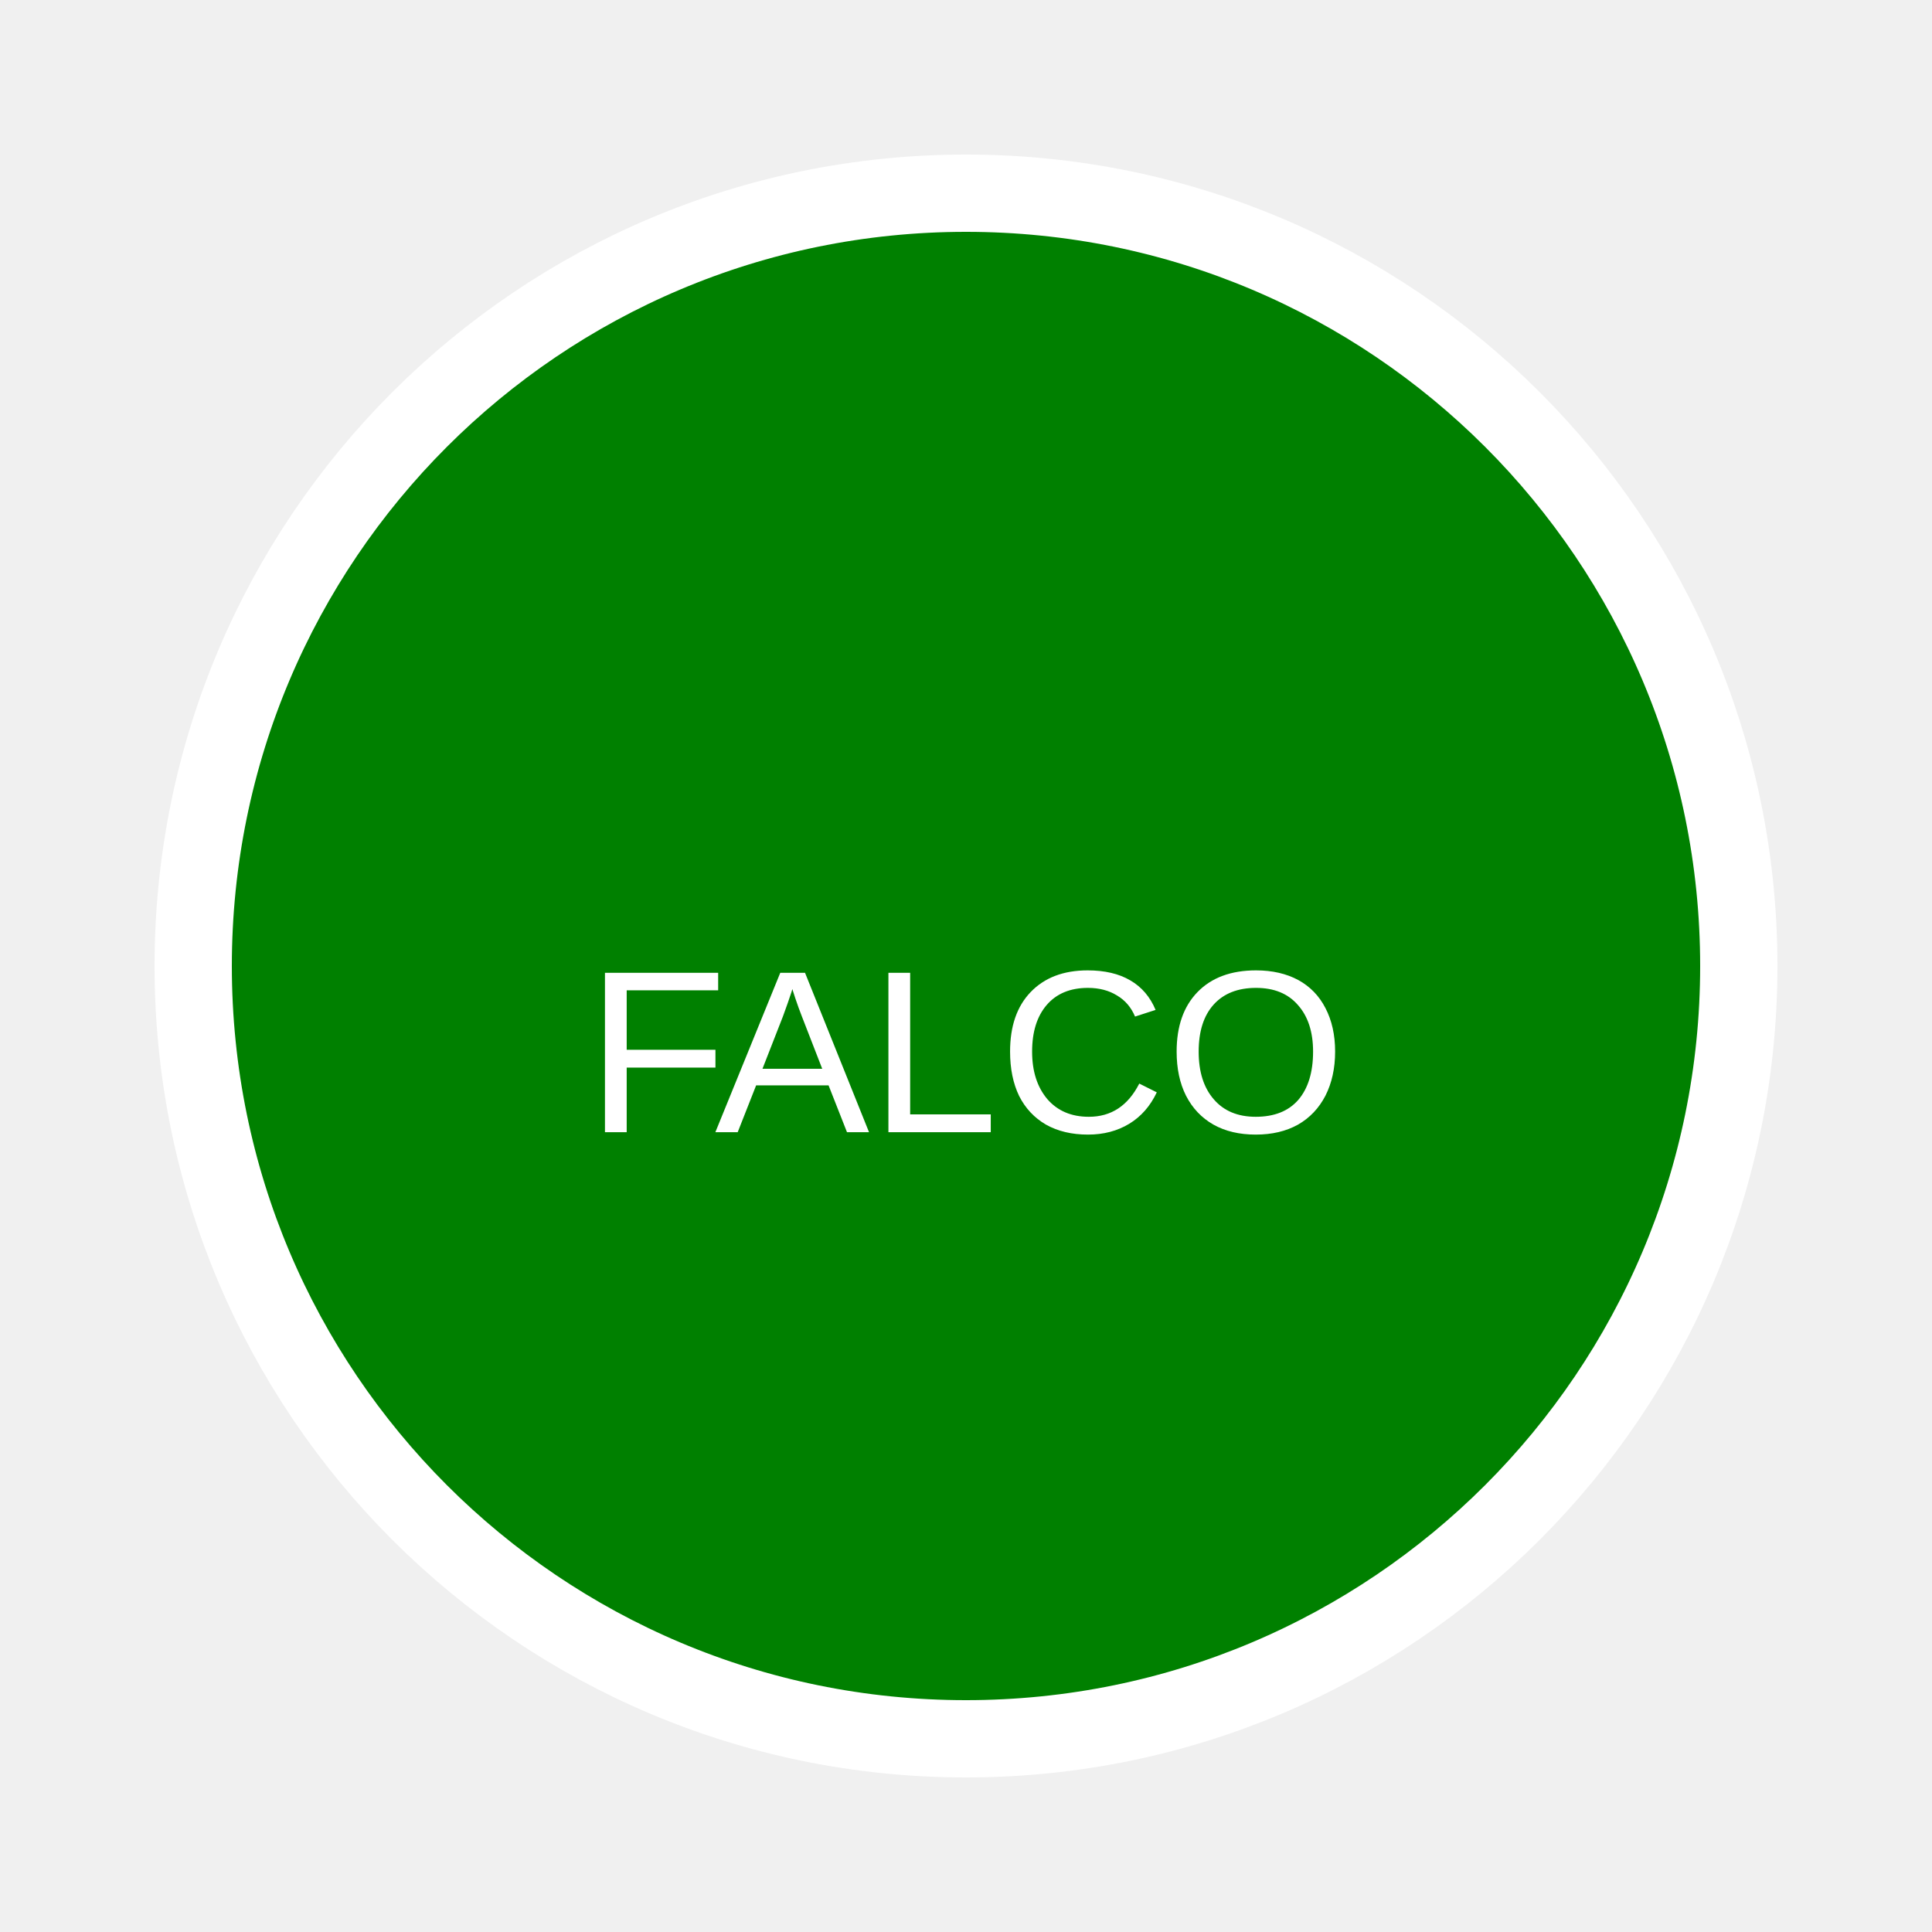
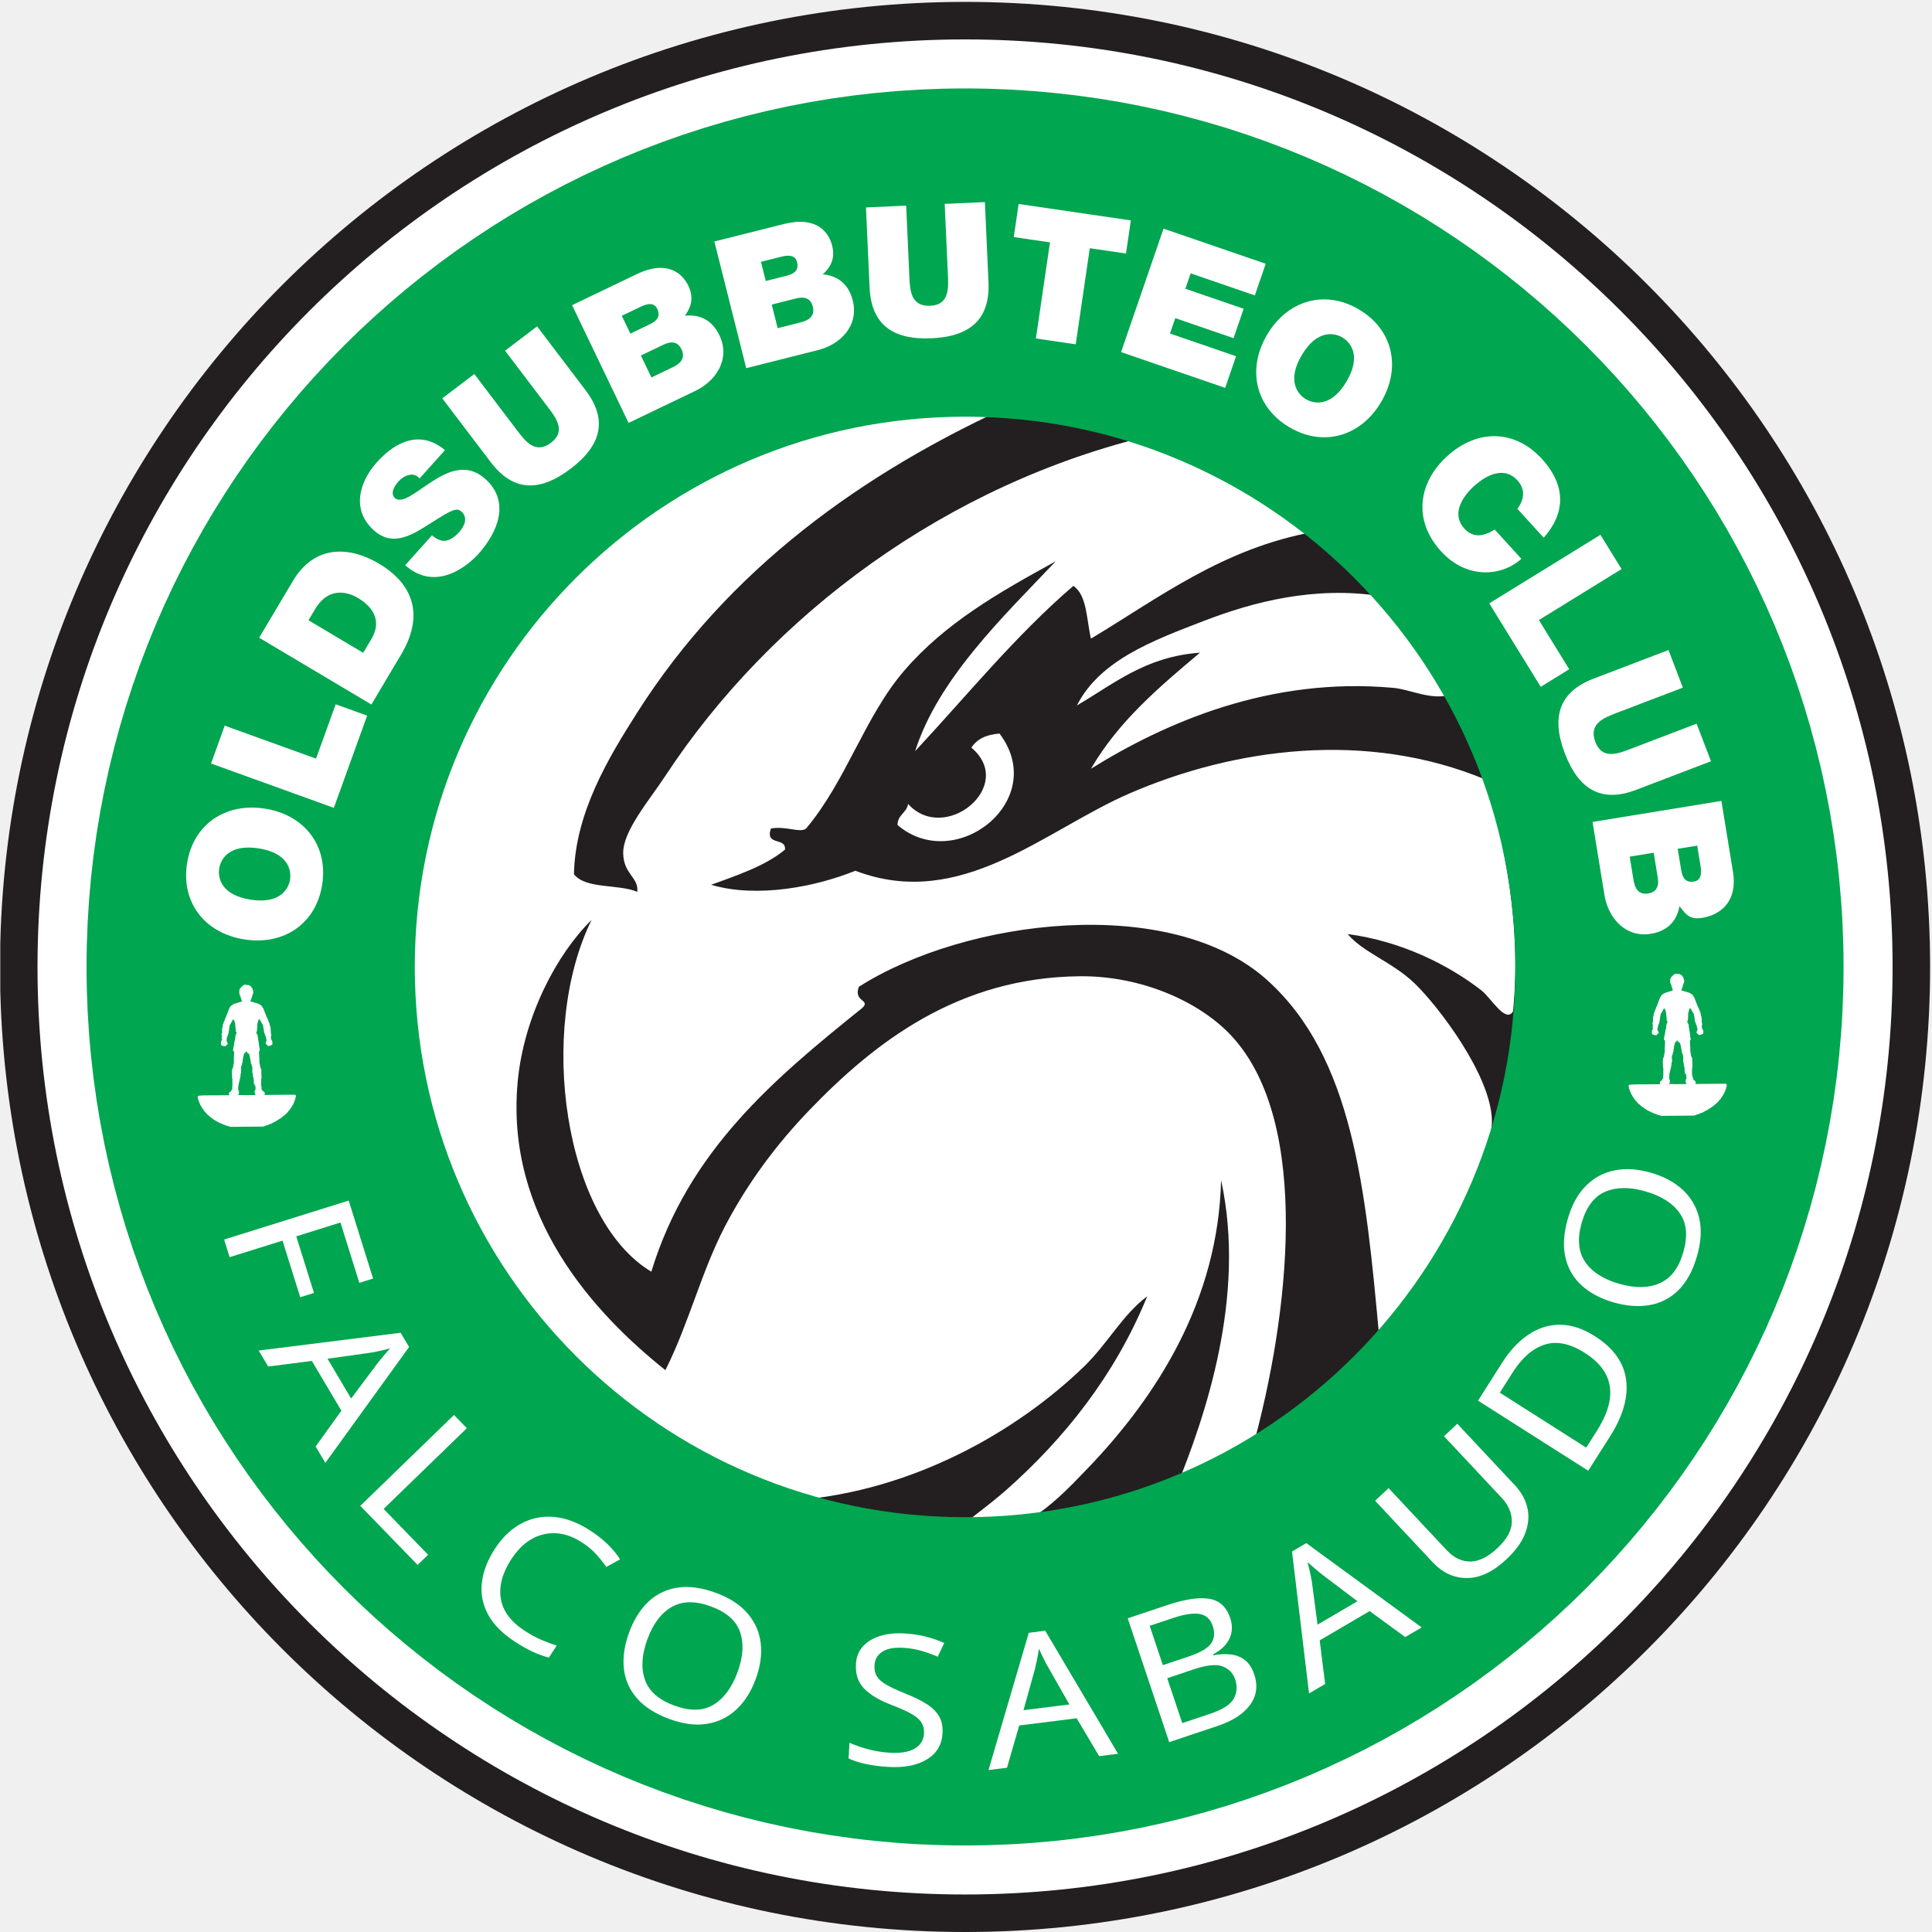
- <svg xmlns="http://www.w3.org/2000/svg" width="100" height="100">
-   <circle cx="50" cy="50" r="40" stroke="white" stroke-width="4" fill="green" />
-   <text x="50%" y="55%" text-anchor="middle" fill="white" font-size="12px" font-family="Arial" dy=".3em">FALCO</text>
+ <svg xmlns="http://www.w3.org/2000/svg" viewBox="0 0 549.333 549.333" height="549.333" width="549.333" xml:space="preserve" id="svg2" version="1.1">
+   <defs id="defs6">
+     <clipPath id="clipPath22" clipPathUnits="userSpaceOnUse">
+       <path id="path20" d="M 0.602,0 H 4115.95 V 4115.96 H 0.602 Z" />
+     </clipPath>
+     <clipPath id="clipPath36" clipPathUnits="userSpaceOnUse">
+       <path id="path34" d="M 0.602,0 H 4115.95 V 4115.96 H 0.602 Z" />
+     </clipPath>
+   </defs>
+   <g transform="matrix(1.333333,0,0,-1.333333,0,549.3333)" id="g10">
+     <g transform="scale(0.1)" id="g12">
+       <path id="path14" style="fill:#ffffff;fill-opacity:1;fill-rule:nonzero;stroke:none" d="m 40,2057.98 c 0,1114.5 903.48,2017.98 2017.98,2017.98 1114.49,0 2017.97,-903.48 2017.97,-2017.98 C 4075.95,943.488 3172.47,40 2057.98,40 943.48,40 40,943.488 40,2057.98" />
+       <g id="g16">
+         <g clip-path="url(#clipPath22)" id="g18">
+           <path id="path24" style="fill:none;stroke:#231f20;stroke-width:80;stroke-linecap:butt;stroke-linejoin:miter;stroke-miterlimit:4;stroke-dasharray:none;stroke-opacity:1" d="m 40,2057.98 c 0,1114.5 903.48,2017.98 2017.98,2017.98 1114.49,0 2017.97,-903.48 2017.97,-2017.98 C 4075.95,943.488 3172.47,40 2057.98,40 943.48,40 40,943.488 40,2057.98 Z" />
+         </g>
+       </g>
+       <path id="path26" style="fill:#231f20;fill-opacity:1;fill-rule:evenodd;stroke:none" d="m 2455.56,3191.67 c -89.94,34.5 -185,58.68 -283.76,70.99 -335.01,-150.04 -619.82,-358.49 -812.83,-662.03 -61,-95.93 -132.5,-213.8 -135,-345 25.38,-32.13 94.64,-20.36 135,-37.5 3.59,31.24 -29.36,37.01 -30,82.5 -0.66,47.34 55.44,112.44 90,165 226.79,344.87 601.1,622.47 1036.59,726.04" />
+       <path id="path28" style="fill:#231f20;fill-opacity:1;fill-rule:evenodd;stroke:none" d="m 1913.97,2360.63 c 0.12,22.39 19.5,25.51 22.51,45 78.14,-86.86 231.74,38.68 135,120 11.77,18.23 31.9,28.09 60,30 107.33,-141.73 -93.52,-300.91 -217.51,-195 z m 889.62,625.51 c -195.2,-34.81 -333.22,-141.9 -477.11,-228.01 -9.66,40.35 -7.88,92.13 -37.5,112.5 -123.74,-106.27 -226.5,-233.5 -337.5,-352.5 49.73,155.28 188,286.99 300,405 -121.66,-66.74 -234.86,-131.08 -322.51,-232.5 -85.41,-98.84 -123.32,-234.34 -210,-337.5 -12.4,-10.2 -43.75,6.12 -75,0 -13.05,-38.05 32.56,-17.44 30,-45 -42.45,-35.05 -100.83,-54.17 -157.5,-75 99.78,-29.4 226.18,-3.13 307.5,30 225.37,-86.02 403.96,86.62 585.01,165 222.51,96.34 504.88,135.6 759.97,28.98 40.89,-143.42 75.9,-314.55 57.53,-493.97 -15.94,-26.17 -46.72,28.86 -67.5,45 -69.82,54.15 -170.23,104.77 -285,119.99 32.42,-39.25 95.15,-59.46 142.5,-104.99 51.54,-49.6 163.51,-197.27 165,-292.5 1.03,-66.45 -65.54,-195.97 -97.5,-255 -42.67,-78.79 -102.16,-142.63 -142.5,-210 -29.11,318.69 -55.89,600.23 -240,765 -205.36,183.76 -641.86,130.25 -870.01,-15 -11.97,-32.69 26.06,-27.14 7.5,-45 -187.1,-150.4 -371.15,-303.85 -450,-562.5 -186.39,111.44 -243.42,514.29 -127.5,749.99 -73.61,-71.89 -144.47,-205.25 -157.5,-344.99 -26.78,-287.47 162.74,-493.59 315,-615 50.95,101.68 76.49,210.03 127.5,307.5 47.6,90.93 108.32,173.07 180,247.5 137.44,142.66 315.88,283.04 577.51,285 130.2,0.96 254.58,-54.11 322.5,-127.5 171.44,-185.28 121.81,-598.6 45,-877.5 -53.75,-31.26 -112.81,-57.199 -165,-89.999 63.1,153.859 151.93,411.809 97.5,659.999 -6.19,-256.15 -136.52,-460.45 -285,-614.999 -80.03,-83.301 -148.52,-154.672 -300,-150 39.93,37.711 86.54,68.691 127.5,105 121.31,107.539 230.47,242.129 300,412.499 -52.96,-39.51 -84.38,-101.11 -135,-150 -141.41,-136.58 -361.43,-264.589 -615.01,-284.999 -63.41,-5.11 -122.97,5.488 -178.08,24.75 152.89,-69.2 322.64,-107.731 501.39,-107.731 672.26,0 1217.22,544.96 1217.22,1217.22 0,211.05 -53.74,409.54 -148.25,582.58 -38.62,-10.1 -82.5,12.48 -117.27,15.67 -263.77,24.16 -487.38,-74.48 -645,-172.5 58.8,101.19 145.55,174.45 232.5,247.5 -116.66,-8.34 -183.45,-66.55 -262.5,-112.5 49.18,96.86 163.36,138.86 270,180 106.2,40.98 235.89,74.68 375.7,53.45 -42.48,49.29 -88.83,95.13 -138.59,137.06" />
+       <g id="g30">
+         <g clip-path="url(#clipPath36)" id="g32">
+           <path id="path38" style="fill:none;stroke:#00a650;stroke-width:700;stroke-linecap:butt;stroke-linejoin:miter;stroke-miterlimit:4;stroke-dasharray:none;stroke-opacity:1" d="m 534.551,2057.98 c 0,841.37 682.059,1523.42 1523.419,1523.42 841.36,0 1523.43,-682.05 1523.43,-1523.42 0,-841.36 -682.07,-1523.421 -1523.43,-1523.421 -841.36,0 -1523.419,682.061 -1523.419,1523.421 z" />
+         </g>
+       </g>
+       <path id="path40" style="fill:#ffffff;fill-opacity:1;fill-rule:evenodd;stroke:none" d="m 525,1877.7 c -1.172,-1.43 -1.98,-3.2 -4.02,-3.76 -2.191,-5.77 -3.21,-12.67 -3.878,-19.93 -1.321,-1.6 -0.891,-3.64 -1.512,-5.61 -0.36,-1.13 -1.289,-2.18 -1.531,-3.44 -0.707,-3.65 0.5,-7.8 0.101,-12.43 -0.101,-0.83 -0.769,-1.1 -0.922,-1.86 -0.359,-13.11 -5.898,-21.16 -5.316,-35.18 0.527,-0.61 1.367,-0.91 1.566,-1.85 0.012,-2.08 0.032,-4.15 0.051,-6.22 -0.43,-0.92 -1.789,-0.91 -1.539,-2.5 10.109,-0.39 22.449,-0.29 32.641,-0.05 1.449,0.03 3.281,-0.54 4.347,0.64 0.051,1.3 -1.168,1.32 -1.566,2.17 -0.301,2.09 -0.422,4.37 -0.363,6.83 1.351,-0.19 0.941,1.34 1.851,1.57 -0.019,2.28 -0.039,4.56 -0.058,6.84 -0.75,1.22 -1.172,2.78 -0.973,4.97 -1.039,1.87 -1.34,-5.59 -1.527,-2.86 -0.942,1.77 -1.641,13.85 -1.68,16.51 -0.352,0.49 -1.024,0.64 -0.942,1.55 -0.601,3.16 -0.359,7.17 -1.64,9.63 -0.031,4.25 -0.059,8.49 -0.102,12.74 -1.5,1.29 -1.047,4.58 -2.527,5.89 -1.16,7.28 -2.32,14.57 -4.199,21.12 -1.024,0.53 -2.024,1.09 -3.133,1.53 -0.207,0.99 -1.219,1.84 -1.57,2.16 -0.539,0.47 0.691,2.33 -0.95,1.54 -0.199,0 -0.41,0 -0.609,0 z m 8.789,107.33 c 0.152,-0.8 2.191,0.33 1.57,-1.23 3.34,0.36 4.129,-1.86 7.469,-1.49 0.66,0.14 0.594,-0.44 0.633,-0.93 3.23,0.37 4.07,-1.6 7.16,-1.5 0.559,-1.01 1.578,-1.53 3.117,-1.54 0.481,-0.87 0.922,-1.77 2.5,-1.53 0.481,-1.18 1.321,-2 2.524,-2.47 0.789,-1.9 1.508,-3.89 3.136,-4.94 0.454,-3.94 2.864,-5.87 3.18,-9.93 0.063,-0.37 0.57,-0.26 0.942,-0.3 -0.481,-3 1.878,-3.11 1.601,-5.9 1.938,-2 2.09,-5.81 4.098,-7.74 0.011,-0.63 0.011,-1.25 0.019,-1.86 1.481,-1.73 1.883,-4.57 3.153,-6.51 0.007,-0.83 0.019,-1.66 0.019,-2.48 0.102,-0.64 0.641,-0.83 0.949,-1.23 -0.129,-1.81 0.02,-3.32 0.961,-4.05 0.25,-4.45 1.039,-8.35 0.731,-13.36 1.211,-0.78 1.64,-5.48 0.051,-6.21 -0.25,-3.26 0.878,-3.01 0.039,-5.3 2.347,-2.57 4.109,-6.84 3.199,-11.78 -2.469,-1.99 -5.399,-3.54 -10.231,-3.2 -0.597,1.5 -0.89,3.28 -3.14,3.09 -0.098,0.85 -0.41,1.45 -0.938,1.86 -0.293,2.66 1.27,3.48 1.508,5.6 -0.148,0.66 0.441,0.62 0.922,0.64 -1.082,1.41 -0.609,4.41 -1.902,5.58 -0.008,0.94 -0.02,1.86 -0.028,2.79 -2.011,2.76 -2.441,7.12 -4.109,10.23 0.359,3.2 -1.121,4.51 -0.692,7.78 -1.25,1.78 -0.921,4.81 -1.609,7.76 -1.742,1.16 -2.723,4.76 -3.781,5.55 -0.68,-0.05 -0.149,1.11 -0.328,1.57 -1.711,1.07 -2.153,3.43 -3.453,4.94 -3.368,-2.03 -2.789,-7.95 -4.579,-11.54 0.36,-5.18 -0.269,-9.41 -0.511,-13.99 -0.938,-1.03 -1.098,-2.83 -1.52,-4.37 1.473,-1.24 1.84,-3.57 3.153,-4.95 -0.204,-5.53 1.687,-8.94 1.66,-14.28 -0.403,-0.9 0.488,-0.16 0.629,-0.63 0.347,-1.14 -0.082,-3.25 0.347,-4.96 0.301,-1.2 1.071,-4.49 0.684,-7.16 1.18,-0.98 0.988,-3.37 0.976,-5.58 -0.808,-0.24 -0.589,-1.49 -1.546,-1.57 0.019,-8.75 1.199,-16.33 0.82,-25.49 -0.274,-1 1.027,-0.42 0.949,-1.24 0.149,-4.86 1.27,-8.73 3.199,-11.79 -0.422,-6.74 0.731,-13.67 0.16,-20.19 -0.058,-0.69 -0.5,-0.44 -0.621,-0.95 -0.3,-1.27 0.102,-3.07 0.032,-4.66 -0.141,-4.04 -0.582,-8.83 0.718,-11.18 0.012,-1.66 0.02,-3.32 0.039,-4.98 0.622,-1.68 2.493,-2.06 2.524,-4.33 2.797,0.02 3.058,-2.53 4.687,-3.7 0.051,-1.8 -0.558,-2.93 -1.531,-3.74 2.352,-1.1 5.184,-0.58 7.781,-0.56 15.981,0.13 33.063,0.26 49.743,0.39 3.968,0.03 7.476,0.47 9.648,-0.86 0.461,-0.99 0.32,-2.61 0.352,-4.04 -0.961,-1.53 -1.352,-3.61 -1.512,-5.92 -0.602,-0.23 -0.211,-0.93 -0.942,-0.32 0.18,-4.39 -2.699,-5.76 -3.027,-9.66 -0.312,0 -0.621,-0.01 -0.941,-0.01 -1.192,-5.19 -5.289,-7.54 -7.051,-12.18 -1.957,-0.95 -3.078,-2.72 -4.008,-4.69 -1.269,0.49 -1,-1.06 -1.543,-1.57 -0.449,-0.42 -2.656,-0.84 -2.457,-2.51 -3.351,-1.12 -4.48,-4.43 -7.73,-5.64 -0.27,-0.58 -0.789,-0.88 -0.922,-1.56 -2.758,-0.48 -3.617,-2.83 -6.188,-3.48 -0.242,-0.92 0.617,0.08 -0.929,-0.63 -0.59,-0.27 -1.5,-1.29 -2.473,-1.88 -1.199,-0.73 -2.867,-0.79 -3.09,-2.21 -2.461,0.36 -2.5,-1.65 -4.66,-1.59 -0.359,-0.05 -0.25,-0.57 -0.301,-0.93 -1.348,-0.22 -2.906,-0.23 -3.09,-1.59 -5.328,-1.02 -8.648,-4.03 -14.269,-4.76 -0.449,-0.07 -0.098,-0.93 -0.617,-0.94 -1.743,0.17 -3,-0.13 -3.723,-0.97 -23.418,-0.17 -46.828,-0.36 -70.258,-0.55 -0.73,0.72 -1.75,1.15 -3.422,0.91 -1.277,0.9 -2.961,1.39 -4.988,1.52 -0.66,-0.15 -0.602,0.45 -0.633,0.92 -3.098,-0.43 -3.367,2.02 -6.539,1.51 0.191,1.24 -1.84,0.22 -1.57,1.53 -2.219,0.48 -4.309,1.07 -5.617,2.45 -3.34,0.05 -3.821,3 -7.172,3.05 -0.051,1.63 -2.711,0.6 -2.508,2.47 -0.524,0 -1.031,-0.01 -1.563,-0.01 -1.597,2.44 -5.109,2.95 -6.558,5.56 -0.531,-0.01 -1.039,-0.01 -1.563,-0.02 -0.609,2.3 -3.297,2.5 -4.078,4.63 -0.738,-0.14 -0.68,0.56 -1.551,0.3 -0.757,1.31 -1.597,2.56 -3.129,3.08 -0.671,2.25 -2.378,3.43 -4.089,4.63 -2,4.33 -5.7,6.96 -7.243,11.75 -0.046,0.37 -0.57,0.27 -0.929,0.31 -0.028,1.55 -0.571,2.55 -1.578,3.1 0,0.51 -0.012,1.04 -0.012,1.55 -1.93,2.75 -2.59,6.78 -4.117,9.92 0.508,2.04 -0.942,3.55 -0.66,4.98 0.187,0.96 1.289,0.88 1.218,2.17 9.02,1.16 23.36,0.81 34.2,0.9 10.761,0.09 21.48,0.17 31.71,0.25 0.442,2.02 -0.808,2.32 -0.66,4.03 1.219,1.68 1.981,3.81 4.641,4.08 -0.09,2.25 1.289,3.04 2.449,4.06 0.43,7.18 0.719,14.52 0.449,22.39 0.172,0.69 -0.597,0.45 -0.629,0.92 0.282,6.39 -1.031,12.57 -0.152,18.34 0.094,0.54 0.332,1.85 0.613,2.5 0.098,0.25 0.887,0.54 0.93,0.63 0.731,1.99 0.438,4.85 1.5,6.23 0,1.03 -0.012,2.07 -0.019,3.11 -0.063,0.88 0.918,0.74 0.91,1.56 -0.543,8.96 0.679,16.2 0.429,24.87 -0.652,0.68 -1.089,1.61 -2.191,1.85 -0.441,2.92 1.02,3.94 0.57,6.85 2.11,5.12 1.641,12.78 3.91,17.76 0.059,5.18 0.731,9.75 3,12.76 -0.289,1.68 -0.539,3.42 -1.582,4.35 -1.027,9.74 -0.418,19.56 -5.187,25.76 -1.242,-0.21 -0.461,-2.42 -2.152,-2.21 -0.258,-1.99 -1.149,-3.37 -2.45,-4.37 0,-0.5 0.012,-1.03 0.012,-1.55 -1.812,-0.48 -1.199,-3.35 -3.082,-3.75 -0.367,-3.94 -1.66,-7 -1.469,-11.51 0.09,-0.91 -0.57,-1.09 -0.91,-1.56 -0.101,-1.06 0.141,-2.12 0.02,-3.11 -0.078,-0.68 -0.461,-0.43 -0.621,-0.95 -0.2,-0.65 0.171,-1.69 0.019,-2.17 -0.117,-0.39 -0.687,-0.68 -0.918,-1.25 -0.109,-0.26 0.11,-0.66 0.012,-0.92 -0.152,-0.38 -0.594,-0.96 -0.934,-1.89 -0.047,-0.15 0.141,-0.82 0.012,-0.93 -0.539,-0.48 -0.48,-0.49 -0.91,-1.87 -0.328,-1.01 -0.262,-1.48 -0.602,-3.12 -0.179,-0.85 -0.968,-2.55 -0.59,-4.66 0.051,-0.27 0.391,-1.45 0.641,-1.86 0.16,-0.25 0.852,-0.4 0.941,-0.61 0.231,-0.56 -0.128,-1.36 0.008,-1.88 0.274,-0.96 1.512,-1.53 0.961,-2.79 -0.668,-1.08 -1.789,-1.72 -3.09,-2.19 -0.211,-1.03 -0.879,-1.6 -1.23,-2.5 -4.141,-0.34 -6.578,1.06 -9.34,2.1 -1.668,2.65 -0.73,6.7 -0.078,9.64 0.891,0.27 1.039,1.24 1.539,1.87 -0.051,1.45 -0.25,3.23 -0.961,3.12 0.383,2.24 1.031,4.35 0.57,6.52 -0.16,0.77 -0.879,1.48 -0.64,3.11 0.082,0.55 0.812,0.82 0.922,1.56 0.5,3.44 -0.192,7.49 0.531,11.51 0.129,0.7 0.656,0.99 0.918,1.57 0.359,1.99 0.019,5.17 0.879,6.52 0.09,0.13 0.601,0.27 0.621,0.31 0.449,1.07 0.23,2.5 0.601,3.44 0.329,0.87 0.649,0.7 1.219,2.18 0.219,0.56 0.488,0.89 0.61,1.25 0.46,1.31 0.218,3 1.539,3.12 -0.008,0.73 -0.008,1.45 -0.02,2.18 1.231,-0.19 0.223,1.84 1.539,1.56 0.152,3.34 2.32,4.72 2.422,8.11 1.328,-0.18 0.219,2.04 1.551,1.87 -0.422,1.7 1.027,3.75 1.508,4.99 0.101,0.26 -0.129,0.69 -0.008,0.93 0.258,0.53 0.789,0.53 0.918,0.95 0.39,1.12 0.332,1.71 0.922,2.8 0.461,0.84 0.929,1.46 1.531,2.5 0.18,0.28 0.566,1.18 0.617,1.24 0.77,0.98 2.359,1.11 2.461,2.51 0.422,0 0.84,0.01 1.25,0.01 0.102,0.83 1.148,0.72 1.23,1.56 3.532,0.85 5.661,3.06 9.918,3.2 0.454,0.07 0.114,0.92 0.622,0.93 2.199,0.03 2.968,0.23 4.96,0.96 0.329,0.14 0.231,0.55 0.622,0.65 0.687,0.13 1.398,-0.18 1.859,0.01 0.617,0.23 0.859,1.74 1.859,0.94 -0.789,3.89 -2.89,6.46 -3.191,10.86 -0.07,0.44 -0.93,0.11 -0.938,0.62 0.129,2.2 -0.929,3.22 -1.589,4.64 0.238,2.6 -0.383,5.07 -0.051,7.14 0.289,1.8 1.668,3.03 1.519,4.69 1.52,0.3 2.141,1.89 3.078,2.81 0.942,0.94 2.262,1.49 2.782,2.83 1.851,0.13 2.199,1.75 3.711,2.2 2.75,-0.87 6.48,-0.73 9.648,-1.16 1.231,-0.94 2.449,-1.88 4.063,-2.46 0.578,-1.81 1.597,-3.16 3.136,-4.01 0.043,-3.34 3.133,-6.88 1.633,-9.94 -0.359,-0.74 -0.18,-1.71 -0.59,-3.11 -0.133,-0.43 -0.801,-0.59 -0.929,-0.94 -0.161,-0.46 0.089,-1.08 0.007,-1.55 -0.109,-0.66 -0.468,-0.45 -0.609,-0.95 -0.109,-0.36 0.16,-0.91 0.012,-1.25 -0.102,-0.21 -0.91,-0.54 -0.934,-0.61 -0.277,-0.81 0.242,-1.71 0.024,-2.49 0.277,0.98 -1.133,-2.06 -0.922,-1.88 -1,-0.89 -1.129,-3.75 -2.141,-4.99" />
+       <path id="path42" style="fill:#ffffff;fill-opacity:1;fill-rule:evenodd;stroke:none" d="m 3576.42,1901.11 c -1.16,-1.42 -1.98,-3.19 -4.01,-3.75 -2.19,-5.78 -3.23,-12.67 -3.89,-19.94 -1.32,-1.6 -0.89,-3.64 -1.51,-5.6 -0.35,-1.13 -1.29,-2.18 -1.53,-3.44 -0.71,-3.65 0.5,-7.8 0.09,-12.43 -0.1,-0.83 -0.76,-1.1 -0.91,-1.87 -0.37,-13.1 -5.9,-21.15 -5.32,-35.17 0.54,-0.62 1.37,-0.91 1.57,-1.86 0.01,-2.08 0.03,-4.15 0.04,-6.22 -0.42,-0.92 -1.78,-0.91 -1.52,-2.5 10.11,-0.38 22.45,-0.28 32.65,-0.05 1.43,0.03 3.26,-0.54 4.33,0.65 0.05,1.3 -1.17,1.31 -1.57,2.17 -0.3,2.09 -0.42,4.37 -0.36,6.83 1.35,-0.19 0.94,1.33 1.85,1.57 -0.02,2.28 -0.04,4.56 -0.06,6.84 -0.75,1.22 -1.18,2.77 -0.96,4.96 -1.05,1.88 -1.34,-5.59 -1.55,-2.85 -0.92,1.76 -1.63,13.85 -1.67,16.5 -0.35,0.5 -1.01,0.65 -0.94,1.56 -0.61,3.16 -0.35,7.16 -1.64,9.63 -0.03,4.24 -0.06,8.49 -0.1,12.74 -1.49,1.29 -1.06,4.58 -2.53,5.89 -1.16,7.27 -2.31,14.57 -4.21,21.12 -1,0.53 -2.01,1.09 -3.11,1.53 -0.23,0.99 -1.23,1.84 -1.58,2.15 -0.53,0.47 0.69,2.33 -0.94,1.55 -0.21,0 -0.42,0 -0.62,-0.01 z m 35.18,-84.6 c 2.79,0.03 3.04,-2.52 4.67,-3.69 0.05,-1.8 -0.55,-2.93 -1.51,-3.74 2.34,-1.1 5.18,-0.58 7.78,-0.56 15.97,0.13 33.06,0.26 49.73,0.39 3.97,0.03 7.47,0.47 9.65,-0.86 0.46,-1 0.31,-2.61 0.34,-4.04 -0.94,-1.54 -1.34,-3.62 -1.5,-5.92 -0.6,-0.25 -0.21,-0.93 -0.94,-0.32 0.18,-4.39 -2.7,-5.77 -3.03,-9.66 -0.31,-0.01 -0.62,-0.01 -0.94,-0.01 -1.19,-5.2 -5.29,-7.54 -7.05,-12.18 -1.95,-0.96 -3.08,-2.72 -4,-4.7 -1.27,0.5 -1,-1.05 -1.54,-1.56 -0.45,-0.43 -2.68,-0.84 -2.46,-2.51 -3.35,-1.12 -4.49,-4.43 -7.74,-5.65 -0.26,-0.58 -0.79,-0.87 -0.92,-1.56 -2.75,-0.47 -3.61,-2.82 -6.2,-3.47 -0.23,-0.92 0.63,0.08 -0.92,-0.64 -0.58,-0.26 -1.49,-1.29 -2.48,-1.87 -1.19,-0.73 -2.86,-0.79 -3.08,-2.21 -2.45,0.36 -2.49,-1.65 -4.66,-1.59 -0.36,-0.05 -0.25,-0.57 -0.29,-0.93 -1.35,-0.23 -2.91,-0.23 -3.11,-1.59 -5.31,-1.03 -8.64,-4.03 -14.27,-4.77 -0.44,-0.07 -0.08,-0.92 -0.61,-0.93 -1.74,0.17 -3,-0.13 -3.72,-0.97 -23.42,-0.19 -46.84,-0.36 -70.26,-0.55 -0.73,0.72 -1.75,1.14 -3.42,0.91 -1.27,0.9 -2.96,1.39 -4.99,1.51 -0.67,-0.14 -0.59,0.45 -0.63,0.93 -3.09,-0.43 -3.36,2.01 -6.54,1.5 0.18,1.25 -1.84,0.23 -1.56,1.54 -2.23,0.47 -4.32,1.06 -5.62,2.45 -3.34,0.05 -3.84,3 -7.18,3.05 -0.05,1.63 -2.7,0.59 -2.51,2.47 -0.51,-0.01 -1.03,-0.01 -1.55,-0.01 -1.61,2.43 -5.12,2.95 -6.56,5.55 -0.53,0 -1.05,0 -1.56,-0.01 -0.61,2.3 -3.31,2.5 -4.09,4.62 -0.74,-0.13 -0.67,0.56 -1.55,0.31 -0.76,1.31 -1.59,2.55 -3.14,3.07 -0.66,2.26 -2.37,3.44 -4.08,4.64 -2,4.33 -5.7,6.95 -7.24,11.75 -0.04,0.37 -0.57,0.26 -0.93,0.3 -0.02,1.55 -0.57,2.56 -1.58,3.11 0,0.51 0,1.03 -0.01,1.55 -1.94,2.75 -2.59,6.78 -4.12,9.91 0.51,2.04 -0.94,3.56 -0.67,4.97 0.21,0.97 1.3,0.89 1.24,2.18 9.02,1.16 23.35,0.82 34.19,0.91 10.76,0.08 21.49,0.17 31.71,0.24 0.44,2.03 -0.81,2.32 -0.65,4.04 1.21,1.68 1.98,3.81 4.63,4.07 -0.08,2.25 1.29,3.04 2.45,4.06 0.44,7.19 0.72,14.52 0.45,22.39 0.17,0.7 -0.6,0.44 -0.63,0.93 0.28,6.38 -1.03,12.56 -0.15,18.34 0.08,0.54 0.33,1.84 0.61,2.5 0.11,0.25 0.89,0.53 0.93,0.62 0.73,2 0.44,4.86 1.5,6.24 -0.01,1.03 -0.01,2.07 -0.02,3.1 -0.06,0.89 0.93,0.74 0.92,1.56 -0.55,8.97 0.66,16.21 0.43,24.88 -0.66,0.68 -1.1,1.61 -2.2,1.84 -0.44,2.92 1.02,3.95 0.58,6.86 2.11,5.12 1.63,12.77 3.9,17.75 0.05,5.19 0.73,9.75 3,12.77 -0.29,1.68 -0.54,3.42 -1.58,4.34 -1.02,9.75 -0.42,19.56 -5.18,25.76 -1.24,-0.2 -0.47,-2.42 -2.15,-2.2 -0.28,-1.99 -1.16,-3.37 -2.46,-4.37 0.01,-0.51 0.01,-1.03 0.02,-1.55 -1.82,-0.48 -1.22,-3.35 -3.09,-3.75 -0.37,-3.96 -1.66,-7.01 -1.46,-11.52 0.07,-0.91 -0.58,-1.08 -0.92,-1.56 -0.1,-1.05 0.14,-2.12 0.02,-3.1 -0.08,-0.69 -0.45,-0.44 -0.62,-0.95 -0.19,-0.65 0.17,-1.7 0.02,-2.18 -0.12,-0.38 -0.69,-0.67 -0.92,-1.25 -0.11,-0.26 0.11,-0.65 0.01,-0.92 -0.15,-0.39 -0.59,-0.95 -0.92,-1.88 -0.06,-0.16 0.13,-0.82 0,-0.93 -0.54,-0.5 -0.47,-0.51 -0.91,-1.87 -0.33,-1.01 -0.26,-1.49 -0.6,-3.12 -0.17,-0.86 -0.97,-2.56 -0.58,-4.67 0.04,-0.26 0.39,-1.45 0.63,-1.85 0.16,-0.25 0.86,-0.4 0.94,-0.62 0.23,-0.56 -0.13,-1.35 0.01,-1.87 0.27,-0.96 1.51,-1.54 0.95,-2.79 -0.66,-1.08 -1.77,-1.72 -3.08,-2.19 -0.21,-1.05 -0.88,-1.6 -1.23,-2.5 -4.14,-0.34 -6.57,1.05 -9.35,2.1 -1.66,2.64 -0.72,6.7 -0.07,9.64 0.89,0.27 1.04,1.24 1.54,1.87 -0.05,1.45 -0.24,3.22 -0.95,3.12 0.38,2.24 1.03,4.34 0.56,6.52 -0.16,0.77 -0.87,1.47 -0.64,3.1 0.09,0.56 0.81,0.83 0.92,1.57 0.5,3.44 -0.19,7.49 0.54,11.51 0.12,0.7 0.65,0.99 0.91,1.55 0.37,2.01 0.02,5.19 0.88,6.54 0.09,0.12 0.6,0.27 0.63,0.31 0.45,1.06 0.22,2.5 0.58,3.44 0.35,0.86 0.67,0.7 1.23,2.18 0.22,0.55 0.49,0.88 0.62,1.25 0.45,1.3 0.22,2.99 1.53,3.12 -0.01,0.72 -0.01,1.45 -0.02,2.18 1.23,-0.2 0.22,1.83 1.55,1.56 0.14,3.34 2.3,4.72 2.41,8.11 1.34,-0.18 0.22,2.04 1.55,1.86 -0.43,1.71 1.03,3.76 1.52,5 0.1,0.26 -0.14,0.68 -0.01,0.93 0.26,0.53 0.79,0.53 0.91,0.94 0.38,1.13 0.33,1.72 0.92,2.81 0.46,0.83 0.93,1.45 1.53,2.49 0.17,0.28 0.57,1.19 0.62,1.25 0.77,0.97 2.36,1.11 2.46,2.51 0.42,0 0.83,0 1.25,0.01 0.1,0.83 1.15,0.72 1.23,1.56 3.53,0.85 5.66,3.06 9.92,3.19 0.44,0.07 0.1,0.93 0.61,0.94 2.21,0.03 2.98,0.23 4.98,0.96 0.33,0.13 0.21,0.54 0.61,0.64 0.69,0.14 1.4,-0.17 1.86,0.01 0.62,0.24 0.87,1.75 1.87,0.95 -0.81,3.89 -2.91,6.45 -3.2,10.86 -0.07,0.44 -0.93,0.1 -0.94,0.61 0.13,2.21 -0.93,3.23 -1.59,4.64 0.24,2.6 -0.39,5.08 -0.06,7.15 0.3,1.79 1.68,3.02 1.53,4.68 1.52,0.31 2.15,1.89 3.08,2.82 0.93,0.94 2.27,1.49 2.78,2.82 1.85,0.14 2.2,1.75 3.71,2.21 2.75,-0.87 6.48,-0.73 9.66,-1.16 1.23,-0.94 2.45,-1.88 4.06,-2.46 0.57,-1.82 1.6,-3.17 3.13,-4.01 0.05,-3.34 3.13,-6.88 1.63,-9.95 -0.35,-0.73 -0.17,-1.71 -0.59,-3.11 -0.13,-0.42 -0.8,-0.58 -0.93,-0.93 -0.15,-0.47 0.09,-1.08 0.01,-1.55 -0.11,-0.67 -0.46,-0.45 -0.61,-0.95 -0.11,-0.36 0.16,-0.91 0,-1.25 -0.09,-0.21 -0.89,-0.56 -0.92,-0.62 -0.28,-0.8 0.24,-1.7 0.02,-2.49 0.28,0.99 -1.13,-2.06 -0.92,-1.87 -1,-0.89 -1.12,-3.75 -2.14,-4.99 0.15,-0.8 2.19,0.33 1.57,-1.23 3.34,0.36 4.13,-1.88 7.47,-1.49 0.67,0.14 0.6,-0.44 0.63,-0.93 3.24,0.37 4.08,-1.6 7.17,-1.52 0.55,-0.99 1.58,-1.51 3.12,-1.52 0.47,-0.87 0.91,-1.78 2.49,-1.53 0.49,-1.18 1.32,-2 2.52,-2.47 0.78,-1.91 1.51,-3.89 3.15,-4.95 0.43,-3.93 2.86,-5.86 3.18,-9.93 0.05,-0.36 0.57,-0.26 0.94,-0.29 -0.48,-3 1.86,-3.11 1.59,-5.9 1.93,-2.01 2.09,-5.81 4.1,-7.74 0,-0.64 0.01,-1.25 0.02,-1.87 1.48,-1.74 1.88,-4.56 3.15,-6.5 0,-0.83 0.01,-1.66 0.02,-2.48 0.1,-0.65 0.63,-0.83 0.95,-1.24 -0.13,-1.81 0.02,-3.32 0.97,-4.04 0.24,-4.46 1.03,-8.35 0.73,-13.36 1.19,-0.79 1.62,-5.48 0.05,-6.21 -0.26,-3.27 0.87,-3.02 0.04,-5.3 2.34,-2.58 4.11,-6.84 3.19,-11.79 -2.46,-1.99 -5.4,-3.53 -10.22,-3.19 -0.6,1.5 -0.9,3.27 -3.16,3.09 -0.08,0.85 -0.4,1.45 -0.93,1.86 -0.29,2.66 1.26,3.48 1.5,5.6 -0.14,0.66 0.45,0.6 0.94,0.63 -1.09,1.42 -0.61,4.41 -1.92,5.59 0,0.93 -0.01,1.85 -0.02,2.79 -2.02,2.76 -2.44,7.11 -4.11,10.23 0.36,3.19 -1.11,4.51 -0.68,7.78 -1.26,1.78 -0.92,4.8 -1.63,7.75 -1.72,1.17 -2.71,4.77 -3.77,5.56 -0.68,-0.05 -0.15,1.1 -0.33,1.56 -1.7,1.08 -2.15,3.44 -3.45,4.94 -3.37,-2.04 -2.8,-7.94 -4.58,-11.53 0.36,-5.18 -0.26,-9.41 -0.51,-13.99 -0.94,-1.04 -1.09,-2.83 -1.51,-4.37 1.46,-1.24 1.83,-3.57 3.14,-4.96 -0.19,-5.53 1.69,-8.93 1.67,-14.28 -0.4,-0.89 0.48,-0.15 0.63,-0.62 0.35,-1.15 -0.09,-3.25 0.35,-4.97 0.29,-1.19 1.07,-4.48 0.66,-7.15 1.18,-0.99 1,-3.37 0.99,-5.59 -0.81,-0.23 -0.59,-1.48 -1.55,-1.57 0.02,-8.75 1.2,-16.33 0.82,-25.48 -0.27,-1 1.04,-0.42 0.95,-1.24 0.16,-4.86 1.28,-8.73 3.2,-11.79 -0.42,-6.74 0.73,-13.68 0.15,-20.2 -0.05,-0.69 -0.48,-0.43 -0.61,-0.94 -0.3,-1.28 0.09,-3.07 0.04,-4.67 -0.15,-4.03 -0.58,-8.83 0.71,-11.19" />
+       <path id="path44" style="fill:#ffffff;fill-opacity:1;fill-rule:nonzero;stroke:none" d="m 618.531,2244.49 c 3.321,21.58 -5.801,56.91 -67.082,66.39 -61.277,9.47 -80.66,-21.46 -84,-43.05 -3.328,-21.58 5.813,-56.92 67.082,-66.4 61.27,-9.47 80.649,21.47 84,43.06 z m -219.672,33.95 c 12.93,83.62 81.68,130.22 165.692,117.22 84.008,-12.99 135.488,-78.16 122.57,-161.78 -12.93,-83.64 -81.68,-130.21 -165.699,-117.22 -84.012,12.98 -135.492,78.16 -122.563,161.78" />
+       <path id="path46" style="fill:#ffffff;fill-opacity:1;fill-rule:nonzero;stroke:none" d="m 450.051,2491.81 29.129,80.71 194.781,-70.32 41.848,115.91 67.121,-24.23 -70.981,-196.61 -261.898,94.54" />
+       <path id="path48" style="fill:#ffffff;fill-opacity:1;fill-rule:nonzero;stroke:none" d="m 774.512,2727.88 17.148,28.83 c 27.328,45.93 -5.89,74.77 -28.351,88.14 -15.09,8.98 -59.789,29.22 -91.5,-24.08 l -13.957,-23.47 z m -221.891,32.17 72,121.02 c 47.481,79.78 123.238,72.84 183.578,36.94 73.41,-43.69 96.871,-110.3 47.199,-193.78 l -63.418,-106.6 -239.359,142.42" />
+       <path id="path50" style="fill:#ffffff;fill-opacity:1;fill-rule:nonzero;stroke:none" d="m 921.238,2978.49 c 5.231,-4.68 10.66,-7.97 15.742,-9.9 16.661,-6.55 31.75,5.05 42.43,16.95 9.36,10.46 20.199,29.56 4.801,43.35 -10.742,9.63 -21.723,3.23 -63.891,-23.38 -38.699,-24.49 -81.281,-53.89 -123.101,-16.42 -47.93,42.94 -31.848,102.37 6.402,145.07 40.34,45.01 93.129,69.45 145.231,25.91 l -54.133,-60.41 c -6.809,8.19 -15.149,9.39 -23.321,7.28 -8.457,-1.84 -16.418,-7.81 -22.148,-14.19 -7.801,-8.71 -18.23,-25.03 -6.609,-35.44 15.847,-12.11 45.589,14.65 80,36.71 34.429,22.04 74.097,38.85 112.149,4.76 54.02,-48.41 26.94,-113.69 -14.43,-159.87 -21.09,-23.53 -89.63,-83.07 -156.372,-24.31 l 57.25,63.89" />
+       <path id="path52" style="fill:#ffffff;fill-opacity:1;fill-rule:nonzero;stroke:none" d="m 1248.61,3287.98 c 46.68,-61.5 35.84,-116.24 -31.87,-167.64 -67.71,-51.4 -123.65,-47.34 -170.34,14.15 l -103.271,136.06 68.341,51.87 91.71,-120.83 c 17.22,-22.69 38.67,-50.95 71.9,-25.72 32.31,24.52 10.85,52.79 -6.35,75.47 l -91.72,120.82 68.33,51.87 103.27,-136.05" />
+       <path id="path54" style="fill:#ffffff;fill-opacity:1;fill-rule:nonzero;stroke:none" d="m 1389.14,3315.05 45.36,21.76 c 16.17,7.77 28.05,19.09 18.76,38.43 -7.09,14.77 -19.76,18.64 -38.05,9.87 l -48.53,-23.3 z m -44.9,93.53 40.79,19.58 c 16.17,7.77 24.18,17.23 16.42,33.4 -6.08,12.67 -18.83,12.18 -34.65,4.59 l -40.79,-19.59 z m -124.28,60.63 137.49,65.99 c 66.11,31.74 98.07,1.21 110.39,-24.46 12.16,-25.31 6.42,-44.94 -7.31,-64.09 26.21,3.08 55.92,-4.73 73.64,-41.66 24.14,-50.29 -6.98,-97.24 -51.28,-118.51 l -142.43,-68.35 -120.5,251.08" />
+       <path id="path56" style="fill:#ffffff;fill-opacity:1;fill-rule:nonzero;stroke:none" d="m 1658.37,3420.18 48.81,12.28 c 17.4,4.38 31.29,13.11 26.05,33.91 -4,15.89 -15.64,22.21 -35.32,17.27 l -52.2,-13.15 z m -25.32,100.62 43.88,11.05 c 17.39,4.37 27.13,12.05 22.75,29.46 -3.43,13.62 -16.01,15.68 -33.04,11.39 l -43.88,-11.05 z m -109.7,84.21 147.91,37.24 c 71.11,17.9 96.34,-18.39 103.29,-46.01 6.86,-27.23 -2.67,-45.31 -19.96,-61.33 26.31,-2.23 53.86,-15.8 63.86,-55.53 13.62,-54.1 -26.24,-93.89 -73.9,-105.89 l -153.21,-38.57 -67.99,270.09" />
+       <path id="path58" style="fill:#ffffff;fill-opacity:1;fill-rule:nonzero;stroke:none" d="m 2107.96,3518.43 c 3.47,-77.14 -36.55,-116.02 -121.46,-119.84 -84.92,-3.82 -128.65,31.29 -132.12,108.42 l -7.69,170.62 85.71,3.85 6.81,-151.53 c 1.28,-28.43 2.88,-63.88 44.56,-62 40.51,1.81 38.91,37.26 37.64,65.7 l -6.83,151.53 85.7,3.86 7.68,-170.61" />
+       <path id="path60" style="fill:#ffffff;fill-opacity:1;fill-rule:nonzero;stroke:none" d="m 2239.08,3603.11 -77.19,11.31 10.33,70.62 239.3,-35.04 -10.33,-70.63 -77.19,11.3 -30.02,-204.93 -84.92,12.44 30.02,204.93" />
+       <path id="path62" style="fill:#ffffff;fill-opacity:1;fill-rule:nonzero;stroke:none" d="m 2481.21,3632.42 217.92,-74.91 -23.2,-67.47 -136.8,47.02 -11.29,-32.82 124.28,-42.71 -21.56,-62.69 -124.27,42.71 -11.29,-32.81 140.87,-48.42 -23.18,-67.48 -221.99,76.3 90.51,263.28" />
+       <path id="path64" style="fill:#ffffff;fill-opacity:1;fill-rule:nonzero;stroke:none" d="m 2784.8,3268.73 c 18.81,-11.11 55.01,-15.77 86.58,37.6 31.57,53.37 10.04,82.87 -8.76,93.98 -18.79,11.12 -55,15.78 -86.56,-37.6 -31.59,-53.37 -10.06,-82.86 8.74,-93.98 z m 113.16,191.34 c 72.85,-43.09 90.55,-124.24 47.27,-197.42 -43.28,-73.17 -122.93,-96.75 -195.77,-53.67 -72.84,43.09 -90.55,124.24 -47.26,197.42 43.27,73.17 122.92,96.75 195.76,53.67" />
+       <path id="path66" style="fill:#ffffff;fill-opacity:1;fill-rule:nonzero;stroke:none" d="m 3235.74,3035.04 c 6.43,7.99 23.97,34.5 0.07,60.74 -27.06,29.7 -64.56,12.95 -92.24,-12.27 -27.7,-25.22 -47.85,-61 -20.79,-90.7 19.43,-21.33 42.05,-16.03 64.78,-2.18 l 56.74,-62.29 c -41.52,-37.82 -116.38,-44.27 -171.28,15.99 -60.67,66.61 -48.08,147.19 12.76,202.62 64.87,59.09 145.13,57.3 202.93,-6.14 51.2,-56.78 49.87,-114.97 3.25,-167.47 l -56.22,61.7" />
+       <path id="path68" style="fill:#ffffff;fill-opacity:1;fill-rule:nonzero;stroke:none" d="m 3412.92,2979.5 45.05,-73.04 -176.3,-108.71 64.69,-104.92 -60.75,-37.47 -109.75,177.96 237.06,146.18" />
+       <path id="path70" style="fill:#ffffff;fill-opacity:1;fill-rule:nonzero;stroke:none" d="m 3489.1,2435.66 c -72.15,-27.56 -121.66,-1.78 -152,77.64 -30.33,79.42 -10.76,132.01 61.39,159.56 l 159.58,60.96 30.63,-80.16 -141.74,-54.14 c -26.59,-10.16 -59.76,-22.82 -44.87,-61.81 14.49,-37.89 47.63,-25.23 74.23,-15.06 l 141.73,54.13 30.64,-80.15 -159.59,-60.97" />
+       <path id="path72" style="fill:#ffffff;fill-opacity:1;fill-rule:nonzero;stroke:none" d="m 3577.71,2309.93 7.29,-44.64 c 2.89,-17.71 9.71,-28.06 27.42,-25.17 13.86,2.26 16.98,14.62 14.15,31.95 l -7.28,44.64 z m -102.38,-16.7 8.1,-49.66 c 2.89,-17.7 10.41,-32.29 31.58,-28.83 16.17,2.64 23.44,13.71 20.18,33.72 l -8.67,53.12 z m 195.58,118.84 24.55,-150.49 c 11.81,-72.37 -36.49,-94.16 -64.58,-98.74 -27.71,-4.52 -34.93,6.24 -49.42,24.8 -4.44,-26 -20.3,-52.3 -60.72,-58.9 -55.06,-8.98 -91.31,34.1 -99.22,82.6 l -25.44,155.88 274.83,44.85" />
+       <g transform="scale(10)" id="g74">
+         <text id="text78" style="font-variant:normal;font-size:43.253px;font-family:HelveticaNeueLTStd;-inkscape-font-specification:HelveticaNeueLTStd-Blk;writing-mode:lr-tb;fill:#ffffff;fill-opacity:1;fill-rule:nonzero;stroke:none" transform="matrix(0.3012085,-0.9631014,-0.8605661,-0.2691387,46.5289,151.701)">
+           <tspan id="tspan76" y="0" x="0">F</tspan>
+         </text>
+         <text id="text82" style="font-variant:normal;font-size:42.486px;font-family:HelveticaNeueLTStd;-inkscape-font-specification:HelveticaNeueLTStd-Blk;writing-mode:lr-tb;fill:#ffffff;fill-opacity:1;fill-rule:nonzero;stroke:none" transform="matrix(0.5242003,-0.883521,-0.7894567,-0.4683916,55.1656,123.996)">
+           <tspan id="tspan80" y="0" x="0">A</tspan>
+         </text>
+         <text id="text86" style="font-variant:normal;font-size:41.459px;font-family:HelveticaNeueLTStd;-inkscape-font-specification:HelveticaNeueLTStd-Blk;writing-mode:lr-tb;fill:#ffffff;fill-opacity:1;fill-rule:nonzero;stroke:none" transform="matrix(0.7329904,-0.7556702,-0.6752184,-0.6549523,73.8883,93.9109)">
+           <tspan id="tspan84" y="0" x="0">L</tspan>
+         </text>
+         <text id="text90" style="font-variant:normal;font-size:42.304px;font-family:HelveticaNeueLTStd;-inkscape-font-specification:HelveticaNeueLTStd-Blk;writing-mode:lr-tb;fill:#ffffff;fill-opacity:1;fill-rule:nonzero;stroke:none" transform="matrix(0.8629007,-0.5655872,-0.5053735,-0.7710328,95.7281,71.607)">
+           <tspan id="tspan88" y="0" x="0">C</tspan>
+         </text>
+         <text id="text94" style="font-variant:normal;font-size:43.122px;font-family:HelveticaNeueLTStd;-inkscape-font-specification:HelveticaNeueLTStd-Blk;writing-mode:lr-tb;fill:#ffffff;fill-opacity:1;fill-rule:nonzero;stroke:none" transform="matrix(0.9502526,-0.3485939,-0.3114802,-0.8490873,126.853,51.673)">
+           <tspan id="tspan92" y="0" x="0">O</tspan>
+         </text>
+         <text id="text98" style="font-variant:normal;font-size:43.632px;font-family:HelveticaNeueLTStd;-inkscape-font-specification:HelveticaNeueLTStd-Blk;writing-mode:lr-tb;fill:#ffffff;fill-opacity:1;fill-rule:nonzero;stroke:none" transform="matrix(0.9986728,-0.0576385,-0.05150313,-0.8923503,178.687,36.2141)">
+           <tspan id="tspan96" y="0" x="0">S</tspan>
+         </text>
+         <text id="text102" style="font-variant:normal;font-size:43.578px;font-family:HelveticaNeueLTStd;-inkscape-font-specification:HelveticaNeueLTStd-Blk;writing-mode:lr-tb;fill:#ffffff;fill-opacity:1;fill-rule:nonzero;stroke:none" transform="matrix(0.9937453,0.1249753,0.1116702,-0.8879496,210.798,34.5352)">
+           <tspan id="tspan100" y="0" x="0">A</tspan>
+         </text>
+         <text id="text106" style="font-variant:normal;font-size:43.201px;font-family:HelveticaNeueLTStd;-inkscape-font-specification:HelveticaNeueLTStd-Blk;writing-mode:lr-tb;fill:#ffffff;fill-opacity:1;fill-rule:nonzero;stroke:none" transform="matrix(0.9580196,0.320864,0.2867026,-0.8560256,245.322,39.1449)">
+           <tspan id="tspan104" y="0" x="0">B</tspan>
+         </text>
+         <text id="text110" style="font-variant:normal;font-size:42.507px;font-family:HelveticaNeueLTStd;-inkscape-font-specification:HelveticaNeueLTStd-Blk;writing-mode:lr-tb;fill:#ffffff;fill-opacity:1;fill-rule:nonzero;stroke:none" transform="matrix(0.8858205,0.5193159,0.464028,-0.791513,279.154,50.8719)">
+           <tspan id="tspan108" y="0" x="0">A</tspan>
+         </text>
+         <text id="text114" style="font-variant:normal;font-size:41.54px;font-family:HelveticaNeueLTStd;-inkscape-font-specification:HelveticaNeueLTStd-Blk;writing-mode:lr-tb;fill:#ffffff;fill-opacity:1;fill-rule:nonzero;stroke:none" transform="matrix(0.7669047,0.7182292,0.6417611,-0.6852559,309.419,68.9461)">
+           <tspan id="tspan112" y="0" x="0">U</tspan>
+         </text>
+         <text id="text118" style="font-variant:normal;font-size:42.361px;font-family:HelveticaNeueLTStd;-inkscape-font-specification:HelveticaNeueLTStd-Blk;writing-mode:lr-tb;fill:#ffffff;fill-opacity:1;fill-rule:nonzero;stroke:none" transform="matrix(0.5530188,0.8693817,0.7768232,-0.4941412,336.415,94.793)">
+           <tspan id="tspan116" y="0" x="0">D</tspan>
+         </text>
+         <text id="text122" style="font-variant:normal;font-size:43.306px;font-family:HelveticaNeueLTStd;-inkscape-font-specification:HelveticaNeueLTStd-Blk;writing-mode:lr-tb;fill:#ffffff;fill-opacity:1;fill-rule:nonzero;stroke:none" transform="matrix(0.279968,0.9682044,0.8651206,-0.2501602,356.765,127.833)">
+           <tspan id="tspan120" y="0" x="0">O</tspan>
+         </text>
+       </g>
+     </g>
+   </g>
</svg>
